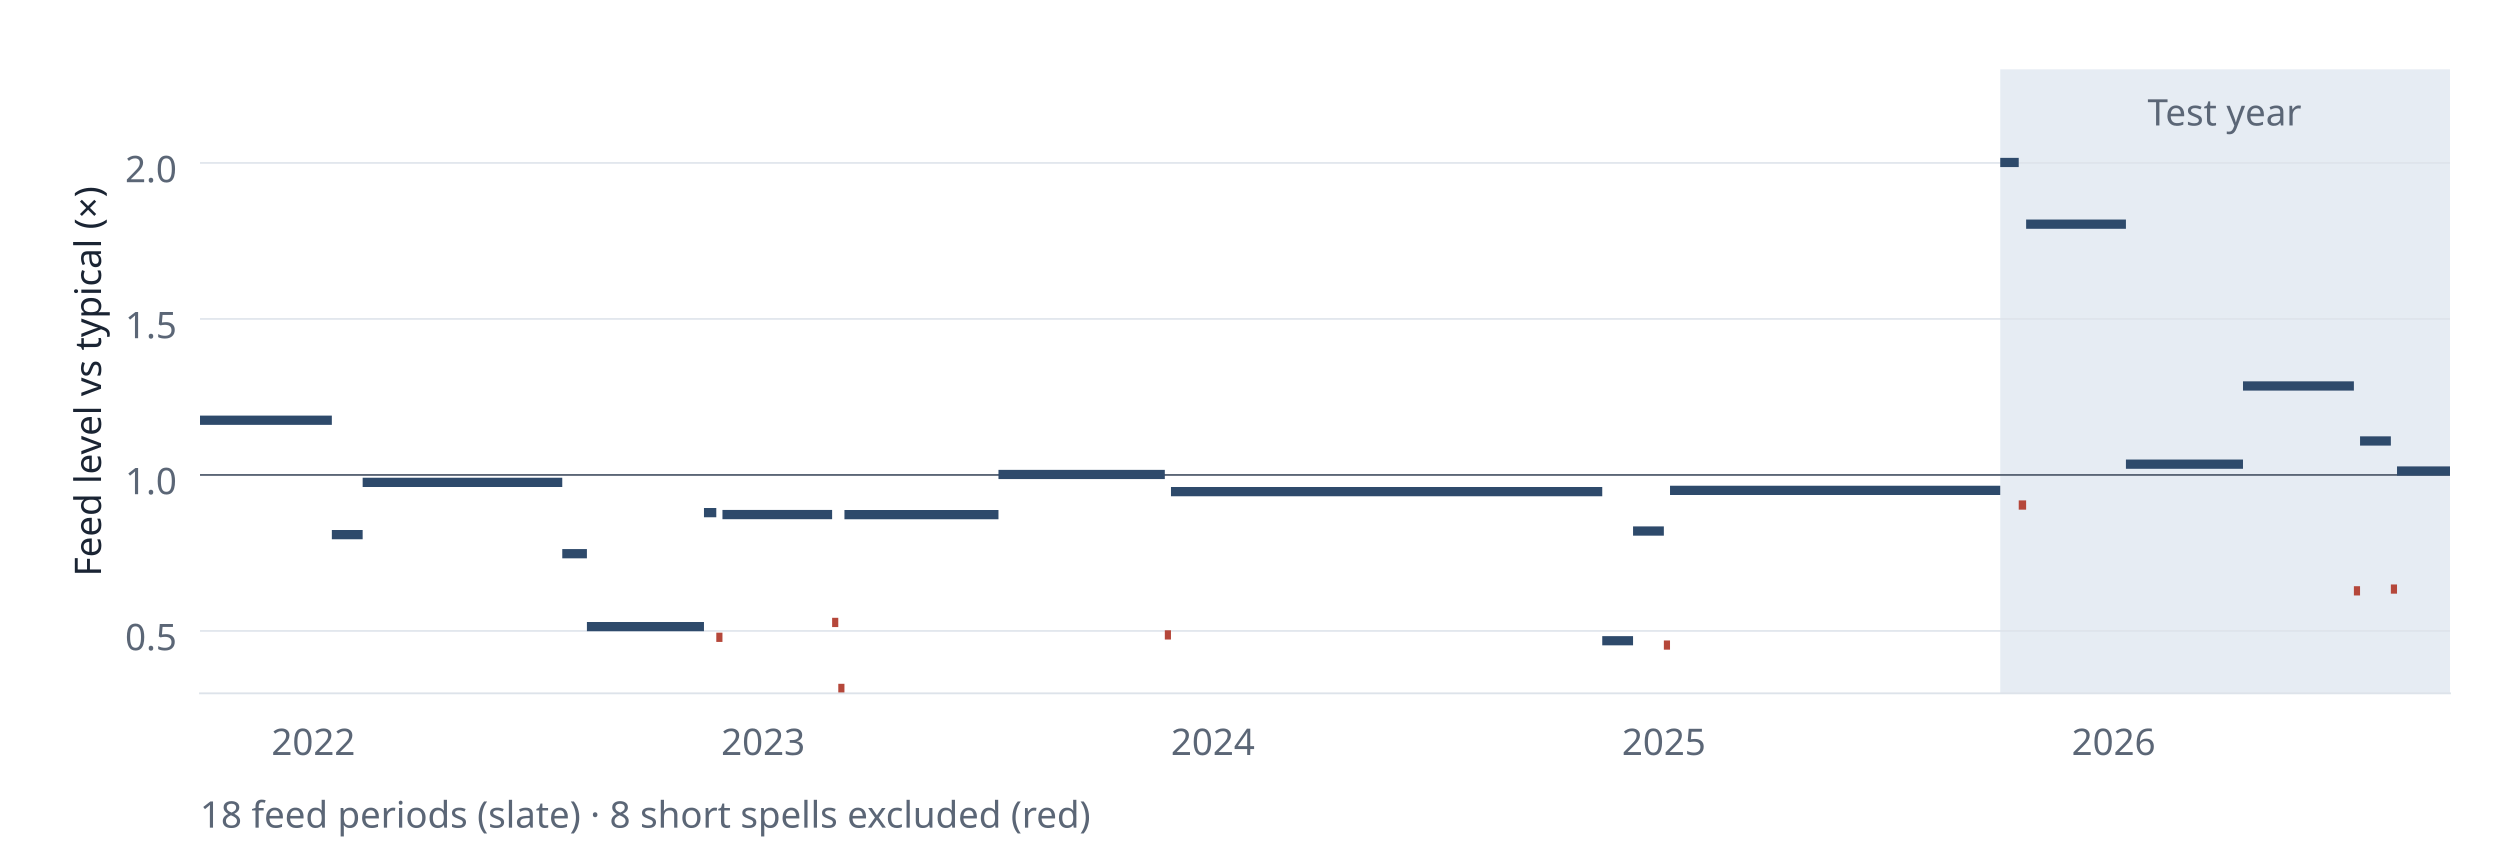
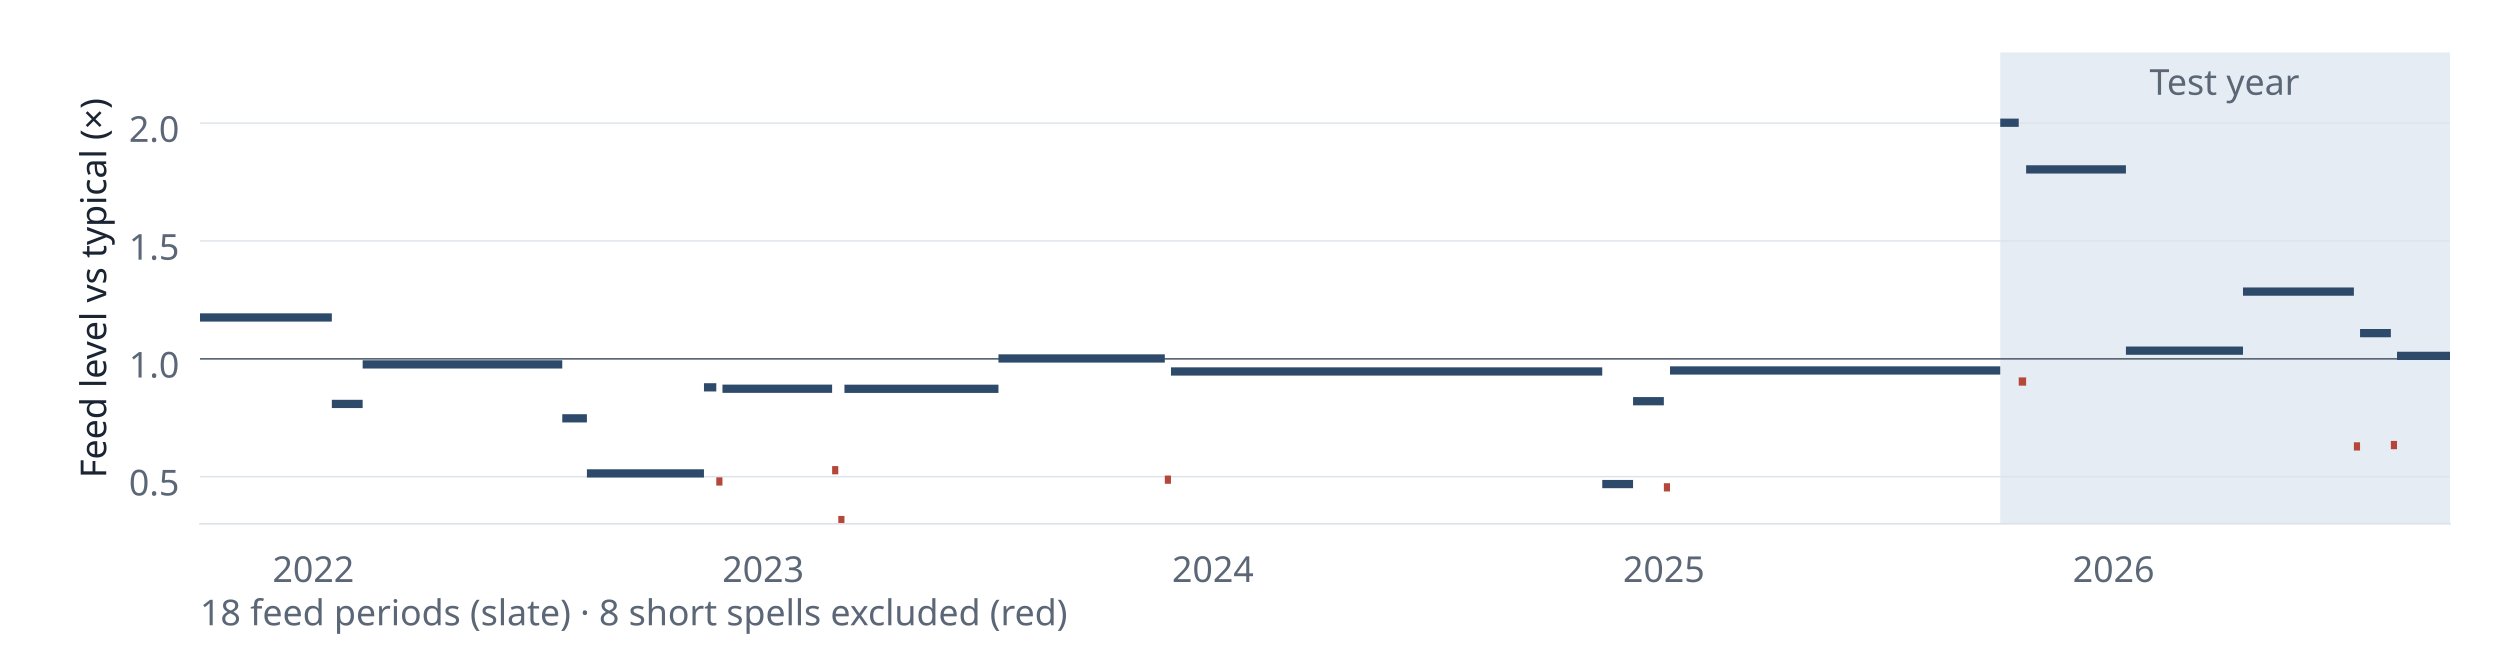
- <svg xmlns="http://www.w3.org/2000/svg" width="1080pt" height="374.4pt" viewBox="0 0 1080 374.4" version="1.1">
+ <svg xmlns="http://www.w3.org/2000/svg" width="1209.6pt" height="316.8pt" viewBox="0 0 1209.6 316.8" version="1.1">
  <defs>
    <style type="text/css">*{stroke-linejoin: round; stroke-linecap: butt}</style>
  </defs>
  <g id="figure_1">
    <g id="patch_1">
-       <path d="M 0 374.4  L 1080 374.4  L 1080 0  L 0 0  L 0 374.4  z " style="fill: none" />
+       <path d="M 0 316.8  L 1209.6 316.8  L 1209.6 0  L 0 0  L 0 316.8  z " style="fill: none" />
    </g>
    <g id="axes_1">
      <g id="patch_2">
-         <path d="M 86.4 299.52  L 1058.4 299.52  L 1058.4 29.952  L 86.4 29.952  L 86.4 299.52  z " style="fill: none" />
+         <path d="M 96.768 253.44  L 1185.408 253.44  L 1185.408 25.344  L 96.768 25.344  L 96.768 253.44  z " style="fill: none" />
      </g>
      <g id="patch_3">
-         <path d="M 864.106 299.52  L 1058.4 299.52  L 1058.4 29.952  L 864.106 29.952  z " clip-path="url(#pcf94b37ba9)" style="fill: #e6ecf3" />
+         <path d="M 967.799 253.44  L 1185.408 253.44  L 1185.408 25.344  L 967.799 25.344  z " clip-path="url(#pc232b4d73b)" style="fill: #e6ecf3" />
      </g>
      <g id="matplotlib.axis_1">
        <g id="xtick_1">
          <g id="line2d_1" />
          <g id="text_1">
-             <text style="font-size: 15.84px; font-family: 'Poppins'; text-anchor: middle; fill: #5b6676" x="135.373" y="326.152" transform="rotate(-0 135.3726 326.152)">2022</text>
+             <text style="font-size: 17.28px; font-family: 'Poppins'; text-anchor: middle; fill: #5b6676" x="151.617" y="281.584" transform="rotate(-0 151.6173 281.584)">2022</text>
          </g>
        </g>
        <g id="xtick_2">
          <g id="line2d_2" />
          <g id="text_2">
-             <text style="font-size: 15.84px; font-family: 'Poppins'; text-anchor: middle; fill: #5b6676" x="329.666" y="326.152" transform="rotate(-0 329.6662 326.152)">2023</text>
+             <text style="font-size: 17.28px; font-family: 'Poppins'; text-anchor: middle; fill: #5b6676" x="369.226" y="281.584" transform="rotate(-0 369.2261 281.584)">2023</text>
          </g>
        </g>
        <g id="xtick_3">
          <g id="line2d_3" />
          <g id="text_3">
-             <text style="font-size: 15.84px; font-family: 'Poppins'; text-anchor: middle; fill: #5b6676" x="523.96" y="326.152" transform="rotate(-0 523.9597 326.152)">2024</text>
+             <text style="font-size: 17.28px; font-family: 'Poppins'; text-anchor: middle; fill: #5b6676" x="586.835" y="281.584" transform="rotate(-0 586.8349 281.584)">2024</text>
          </g>
        </g>
        <g id="xtick_4">
          <g id="line2d_4" />
          <g id="text_4">
-             <text style="font-size: 15.84px; font-family: 'Poppins'; text-anchor: middle; fill: #5b6676" x="718.786" y="326.152" transform="rotate(-0 718.7855 326.152)">2025</text>
+             <text style="font-size: 17.28px; font-family: 'Poppins'; text-anchor: middle; fill: #5b6676" x="805.04" y="281.584" transform="rotate(-0 805.0398 281.584)">2025</text>
          </g>
        </g>
        <g id="xtick_5">
          <g id="line2d_5" />
          <g id="text_5">
-             <text style="font-size: 15.84px; font-family: 'Poppins'; text-anchor: middle; fill: #5b6676" x="913.079" y="326.152" transform="rotate(-0 913.0791 326.152)">2026</text>
+             <text style="font-size: 17.28px; font-family: 'Poppins'; text-anchor: middle; fill: #5b6676" x="1022.649" y="281.584" transform="rotate(-0 1022.649 281.584)">2026</text>
          </g>
        </g>
      </g>
      <g id="matplotlib.axis_2">
        <g id="ytick_1">
          <g id="line2d_6">
-             <path d="M 86.4 272.563  L 1058.4 272.563  " clip-path="url(#pcf94b37ba9)" style="fill: none; stroke: #dde3ea; stroke-width: 0.7; stroke-linecap: square" />
+             <path d="M 96.768 230.63  L 1185.408 230.63  " clip-path="url(#pc232b4d73b)" style="fill: none; stroke: #dde3ea; stroke-width: 0.7; stroke-linecap: square" />
          </g>
          <g id="line2d_7" />
          <g id="text_6">
-             <text style="font-size: 15.84px; font-family: 'Poppins'; text-anchor: end; fill: #5b6676" x="76.4" y="280.879" transform="rotate(-0 76.4 280.8792)">0.5</text>
+             <text style="font-size: 17.28px; font-family: 'Poppins'; text-anchor: end; fill: #5b6676" x="86.768" y="239.702" transform="rotate(-0 86.768 239.7024)">0.5</text>
          </g>
        </g>
        <g id="ytick_2">
          <g id="line2d_8">
-             <path d="M 86.4 205.171  L 1058.4 205.171  " clip-path="url(#pcf94b37ba9)" style="fill: none; stroke: #dde3ea; stroke-width: 0.7; stroke-linecap: square" />
+             <path d="M 96.768 173.606  L 1185.408 173.606  " clip-path="url(#pc232b4d73b)" style="fill: none; stroke: #dde3ea; stroke-width: 0.7; stroke-linecap: square" />
          </g>
          <g id="line2d_9" />
          <g id="text_7">
-             <text style="font-size: 15.84px; font-family: 'Poppins'; text-anchor: end; fill: #5b6676" x="76.4" y="213.487" transform="rotate(-0 76.4 213.4872)">1.0</text>
+             <text style="font-size: 17.28px; font-family: 'Poppins'; text-anchor: end; fill: #5b6676" x="86.768" y="182.678" transform="rotate(-0 86.768 182.6784)">1.0</text>
          </g>
        </g>
        <g id="ytick_3">
          <g id="line2d_10">
-             <path d="M 86.4 137.779  L 1058.4 137.779  " clip-path="url(#pcf94b37ba9)" style="fill: none; stroke: #dde3ea; stroke-width: 0.7; stroke-linecap: square" />
+             <path d="M 96.768 116.582  L 1185.408 116.582  " clip-path="url(#pc232b4d73b)" style="fill: none; stroke: #dde3ea; stroke-width: 0.7; stroke-linecap: square" />
          </g>
          <g id="line2d_11" />
          <g id="text_8">
-             <text style="font-size: 15.84px; font-family: 'Poppins'; text-anchor: end; fill: #5b6676" x="76.4" y="146.095" transform="rotate(-0 76.4 146.0952)">1.5</text>
+             <text style="font-size: 17.28px; font-family: 'Poppins'; text-anchor: end; fill: #5b6676" x="86.768" y="125.654" transform="rotate(-0 86.768 125.6544)">1.5</text>
          </g>
        </g>
        <g id="ytick_4">
          <g id="line2d_12">
-             <path d="M 86.4 70.387  L 1058.4 70.387  " clip-path="url(#pcf94b37ba9)" style="fill: none; stroke: #dde3ea; stroke-width: 0.7; stroke-linecap: square" />
+             <path d="M 96.768 59.558  L 1185.408 59.558  " clip-path="url(#pc232b4d73b)" style="fill: none; stroke: #dde3ea; stroke-width: 0.7; stroke-linecap: square" />
          </g>
          <g id="line2d_13" />
          <g id="text_9">
-             <text style="font-size: 15.84px; font-family: 'Poppins'; text-anchor: end; fill: #5b6676" x="76.4" y="78.703" transform="rotate(-0 76.4 78.7032)">2.0</text>
+             <text style="font-size: 17.28px; font-family: 'Poppins'; text-anchor: end; fill: #5b6676" x="86.768" y="68.63" transform="rotate(-0 86.768 68.6304)">2.0</text>
          </g>
        </g>
        <g id="text_10">
-           <text style="font-size: 15.84px; font-family: 'Poppins'; text-anchor: middle; fill: #1a2433" x="43.636" y="164.736" transform="rotate(-90 43.63555 164.736)">Feed level vs typical (×)</text>
+           <text style="font-size: 17.28px; font-family: 'Poppins'; text-anchor: middle; fill: #1a2433" x="51.389" y="139.392" transform="rotate(-90 51.3886 139.392)">Feed level vs typical (×)</text>
        </g>
      </g>
      <g id="line2d_14">
-         <path d="M 86.4 205.171  L 1058.4 205.171  " clip-path="url(#pcf94b37ba9)" style="fill: none; stroke: #5b6676; stroke-width: 0.8; stroke-linecap: square" />
+         <path d="M 96.768 173.606  L 1185.408 173.606  " clip-path="url(#pc232b4d73b)" style="fill: none; stroke: #5b6676; stroke-width: 0.8; stroke-linecap: square" />
      </g>
      <g id="line2d_15">
-         <path d="M 86.4 181.53  L 143.357 181.53  " clip-path="url(#pcf94b37ba9)" style="fill: none; stroke: #2e4a6b; stroke-width: 4" />
+         <path d="M 96.768 153.602  L 160.56 153.602  " clip-path="url(#pc232b4d73b)" style="fill: none; stroke: #2e4a6b; stroke-width: 4" />
      </g>
      <g id="line2d_16">
-         <path d="M 143.357 230.969  L 156.665 230.969  " clip-path="url(#pcf94b37ba9)" style="fill: none; stroke: #2e4a6b; stroke-width: 4" />
+         <path d="M 160.56 195.435  L 175.465 195.435  " clip-path="url(#pc232b4d73b)" style="fill: none; stroke: #2e4a6b; stroke-width: 4" />
      </g>
      <g id="line2d_17">
-         <path d="M 156.665 208.379  L 242.899 208.379  " clip-path="url(#pcf94b37ba9)" style="fill: none; stroke: #2e4a6b; stroke-width: 4" />
+         <path d="M 175.465 176.321  L 272.047 176.321  " clip-path="url(#pc232b4d73b)" style="fill: none; stroke: #2e4a6b; stroke-width: 4" />
      </g>
      <g id="line2d_18">
-         <path d="M 242.899 239.191  L 253.546 239.191  " clip-path="url(#pcf94b37ba9)" style="fill: none; stroke: #2e4a6b; stroke-width: 4" />
+         <path d="M 272.047 202.392  L 283.971 202.392  " clip-path="url(#pc232b4d73b)" style="fill: none; stroke: #2e4a6b; stroke-width: 4" />
      </g>
      <g id="line2d_19">
-         <path d="M 253.546 270.69  L 304.115 270.69  " clip-path="url(#pcf94b37ba9)" style="fill: none; stroke: #2e4a6b; stroke-width: 4" />
+         <path d="M 283.971 229.045  L 340.609 229.045  " clip-path="url(#pc232b4d73b)" style="fill: none; stroke: #2e4a6b; stroke-width: 4" />
      </g>
      <g id="line2d_20">
-         <path d="M 304.115 221.467  L 309.438 221.467  " clip-path="url(#pcf94b37ba9)" style="fill: none; stroke: #2e4a6b; stroke-width: 4" />
+         <path d="M 340.609 187.395  L 346.571 187.395  " clip-path="url(#pc232b4d73b)" style="fill: none; stroke: #2e4a6b; stroke-width: 4" />
      </g>
      <g id="line2d_21">
-         <path d="M 309.438 275.326  L 312.1 275.326  " clip-path="url(#pcf94b37ba9)" style="fill: none; stroke: #b5473a; stroke-width: 4" />
+         <path d="M 346.571 232.968  L 349.552 232.968  " clip-path="url(#pc232b4d73b)" style="fill: none; stroke: #b5473a; stroke-width: 4" />
      </g>
      <g id="line2d_22">
-         <path d="M 312.1 222.289  L 359.476 222.289  " clip-path="url(#pcf94b37ba9)" style="fill: none; stroke: #2e4a6b; stroke-width: 4" />
+         <path d="M 349.552 188.09  L 402.613 188.09  " clip-path="url(#pc232b4d73b)" style="fill: none; stroke: #2e4a6b; stroke-width: 4" />
      </g>
      <g id="line2d_23">
-         <path d="M 359.476 268.884  L 362.137 268.884  " clip-path="url(#pcf94b37ba9)" style="fill: none; stroke: #b5473a; stroke-width: 4" />
+         <path d="M 402.613 227.517  L 405.594 227.517  " clip-path="url(#pc232b4d73b)" style="fill: none; stroke: #b5473a; stroke-width: 4" />
      </g>
      <g id="line2d_24">
-         <path d="M 362.137 297.39  L 364.799 297.39  " clip-path="url(#pcf94b37ba9)" style="fill: none; stroke: #b5473a; stroke-width: 4" />
+         <path d="M 405.594 251.638  L 408.575 251.638  " clip-path="url(#pc232b4d73b)" style="fill: none; stroke: #b5473a; stroke-width: 4" />
      </g>
      <g id="line2d_25">
-         <path d="M 364.799 222.316  L 431.338 222.316  " clip-path="url(#pcf94b37ba9)" style="fill: none; stroke: #2e4a6b; stroke-width: 4" />
+         <path d="M 408.575 188.113  L 483.098 188.113  " clip-path="url(#pc232b4d73b)" style="fill: none; stroke: #2e4a6b; stroke-width: 4" />
      </g>
      <g id="line2d_26">
-         <path d="M 431.338 204.969  L 503.2 204.969  " clip-path="url(#pcf94b37ba9)" style="fill: none; stroke: #2e4a6b; stroke-width: 4" />
+         <path d="M 483.098 173.435  L 563.584 173.435  " clip-path="url(#pc232b4d73b)" style="fill: none; stroke: #2e4a6b; stroke-width: 4" />
      </g>
      <g id="line2d_27">
-         <path d="M 503.2 274.275  L 505.861 274.275  " clip-path="url(#pcf94b37ba9)" style="fill: none; stroke: #b5473a; stroke-width: 4" />
+         <path d="M 563.584 232.079  L 566.564 232.079  " clip-path="url(#pc232b4d73b)" style="fill: none; stroke: #b5473a; stroke-width: 4" />
      </g>
      <g id="line2d_28">
-         <path d="M 505.861 212.396  L 692.17 212.396  " clip-path="url(#pcf94b37ba9)" style="fill: none; stroke: #2e4a6b; stroke-width: 4" />
+         <path d="M 566.564 179.719  L 775.23 179.719  " clip-path="url(#pc232b4d73b)" style="fill: none; stroke: #2e4a6b; stroke-width: 4" />
      </g>
      <g id="line2d_29">
-         <path d="M 692.17 276.795  L 705.478 276.795  " clip-path="url(#pcf94b37ba9)" style="fill: none; stroke: #2e4a6b; stroke-width: 4" />
+         <path d="M 775.23 234.212  L 790.135 234.212  " clip-path="url(#pc232b4d73b)" style="fill: none; stroke: #2e4a6b; stroke-width: 4" />
      </g>
      <g id="line2d_30">
-         <path d="M 705.478 229.405  L 718.786 229.405  " clip-path="url(#pcf94b37ba9)" style="fill: none; stroke: #2e4a6b; stroke-width: 4" />
+         <path d="M 790.135 194.112  L 805.04 194.112  " clip-path="url(#pc232b4d73b)" style="fill: none; stroke: #2e4a6b; stroke-width: 4" />
      </g>
      <g id="line2d_31">
-         <path d="M 718.786 278.669  L 721.447 278.669  " clip-path="url(#pcf94b37ba9)" style="fill: none; stroke: #b5473a; stroke-width: 4" />
+         <path d="M 805.04 235.797  L 808.021 235.797  " clip-path="url(#pc232b4d73b)" style="fill: none; stroke: #b5473a; stroke-width: 4" />
      </g>
      <g id="line2d_32">
-         <path d="M 721.447 211.843  L 864.106 211.843  " clip-path="url(#pcf94b37ba9)" style="fill: none; stroke: #2e4a6b; stroke-width: 4" />
+         <path d="M 808.021 179.252  L 967.799 179.252  " clip-path="url(#pc232b4d73b)" style="fill: none; stroke: #2e4a6b; stroke-width: 4" />
      </g>
      <g id="line2d_33">
-         <path d="M 864.106 70.185  L 872.091 70.185  " clip-path="url(#pcf94b37ba9)" style="fill: none; stroke: #2e4a6b; stroke-width: 4" />
+         <path d="M 967.799 59.387  L 976.742 59.387  " clip-path="url(#pc232b4d73b)" style="fill: none; stroke: #2e4a6b; stroke-width: 4" />
      </g>
      <g id="line2d_34">
-         <path d="M 872.091 218.178  L 875.285 218.178  " clip-path="url(#pcf94b37ba9)" style="fill: none; stroke: #b5473a; stroke-width: 4" />
+         <path d="M 976.742 184.612  L 980.319 184.612  " clip-path="url(#pc232b4d73b)" style="fill: none; stroke: #b5473a; stroke-width: 4" />
      </g>
      <g id="line2d_35">
-         <path d="M 875.285 96.845  L 918.402 96.845  " clip-path="url(#pcf94b37ba9)" style="fill: none; stroke: #2e4a6b; stroke-width: 4" />
+         <path d="M 980.319 81.946  L 1028.61 81.946  " clip-path="url(#pc232b4d73b)" style="fill: none; stroke: #2e4a6b; stroke-width: 4" />
      </g>
      <g id="line2d_36">
-         <path d="M 918.402 200.521  L 968.972 200.521  " clip-path="url(#pcf94b37ba9)" style="fill: none; stroke: #2e4a6b; stroke-width: 4" />
+         <path d="M 1028.61 169.672  L 1085.248 169.672  " clip-path="url(#pc232b4d73b)" style="fill: none; stroke: #2e4a6b; stroke-width: 4" />
      </g>
      <g id="line2d_37">
-         <path d="M 968.972 166.744  L 1016.88 166.744  " clip-path="url(#pcf94b37ba9)" style="fill: none; stroke: #2e4a6b; stroke-width: 4" />
+         <path d="M 1085.248 141.091  L 1138.905 141.091  " clip-path="url(#pc232b4d73b)" style="fill: none; stroke: #2e4a6b; stroke-width: 4" />
      </g>
      <g id="line2d_38">
-         <path d="M 1016.88 255.243  L 1019.541 255.243  " clip-path="url(#pcf94b37ba9)" style="fill: none; stroke: #b5473a; stroke-width: 4" />
+         <path d="M 1138.905 215.975  L 1141.886 215.975  " clip-path="url(#pc232b4d73b)" style="fill: none; stroke: #b5473a; stroke-width: 4" />
      </g>
      <g id="line2d_39">
-         <path d="M 1019.541 190.493  L 1032.849 190.493  " clip-path="url(#pcf94b37ba9)" style="fill: none; stroke: #2e4a6b; stroke-width: 4" />
+         <path d="M 1141.886 161.187  L 1156.791 161.187  " clip-path="url(#pc232b4d73b)" style="fill: none; stroke: #2e4a6b; stroke-width: 4" />
      </g>
      <g id="line2d_40">
-         <path d="M 1032.849 254.475  L 1035.511 254.475  " clip-path="url(#pcf94b37ba9)" style="fill: none; stroke: #b5473a; stroke-width: 4" />
+         <path d="M 1156.791 215.325  L 1159.772 215.325  " clip-path="url(#pc232b4d73b)" style="fill: none; stroke: #b5473a; stroke-width: 4" />
      </g>
      <g id="line2d_41">
-         <path d="M 1035.511 203.473  L 1058.4 203.473  " clip-path="url(#pcf94b37ba9)" style="fill: none; stroke: #2e4a6b; stroke-width: 4" />
+         <path d="M 1159.772 172.169  L 1185.408 172.169  " clip-path="url(#pc232b4d73b)" style="fill: none; stroke: #2e4a6b; stroke-width: 4" />
      </g>
      <g id="patch_4">
-         <path d="M 86.4 299.52  L 1058.4 299.52  " style="fill: none; stroke: #dde3ea; stroke-width: 0.8; stroke-linejoin: miter; stroke-linecap: square" />
+         <path d="M 96.768 253.44  L 1185.408 253.44  " style="fill: none; stroke: #dde3ea; stroke-width: 0.8; stroke-linejoin: miter; stroke-linecap: square" />
      </g>
      <g id="text_11">
-         <text style="font-size: 15.84px; font-family: 'Poppins'; text-anchor: middle; fill: #5b6676" x="960.987" y="54.213" transform="rotate(-0 960.9871 54.21312)">Test year</text>
+         <text style="font-size: 17.28px; font-family: 'Poppins'; text-anchor: middle; fill: #5b6676" x="1076.306" y="45.873" transform="rotate(-0 1076.306 45.87264)">Test year</text>
      </g>
    </g>
    <g id="text_12">
-       <text style="font-size: 15.84px; font-family: 'Poppins'; text-anchor: start; fill: #5b6676" x="86.4" y="357.552" transform="rotate(-0 86.4 357.552)">18 feed periods (slate) · 8 short spells excluded (red)</text>
+       <text style="font-size: 17.28px; font-family: 'Poppins'; text-anchor: start; fill: #5b6676" x="96.768" y="302.544" transform="rotate(-0 96.768 302.544)">18 feed periods (slate) · 8 short spells excluded (red)</text>
    </g>
  </g>
  <defs>
-     <clipPath id="pcf94b37ba9">
-       <rect x="86.4" y="29.952" width="972" height="269.568" />
+     <clipPath id="pc232b4d73b">
+       <rect x="96.768" y="25.344" width="1088.64" height="228.096" />
    </clipPath>
  </defs>
</svg>
